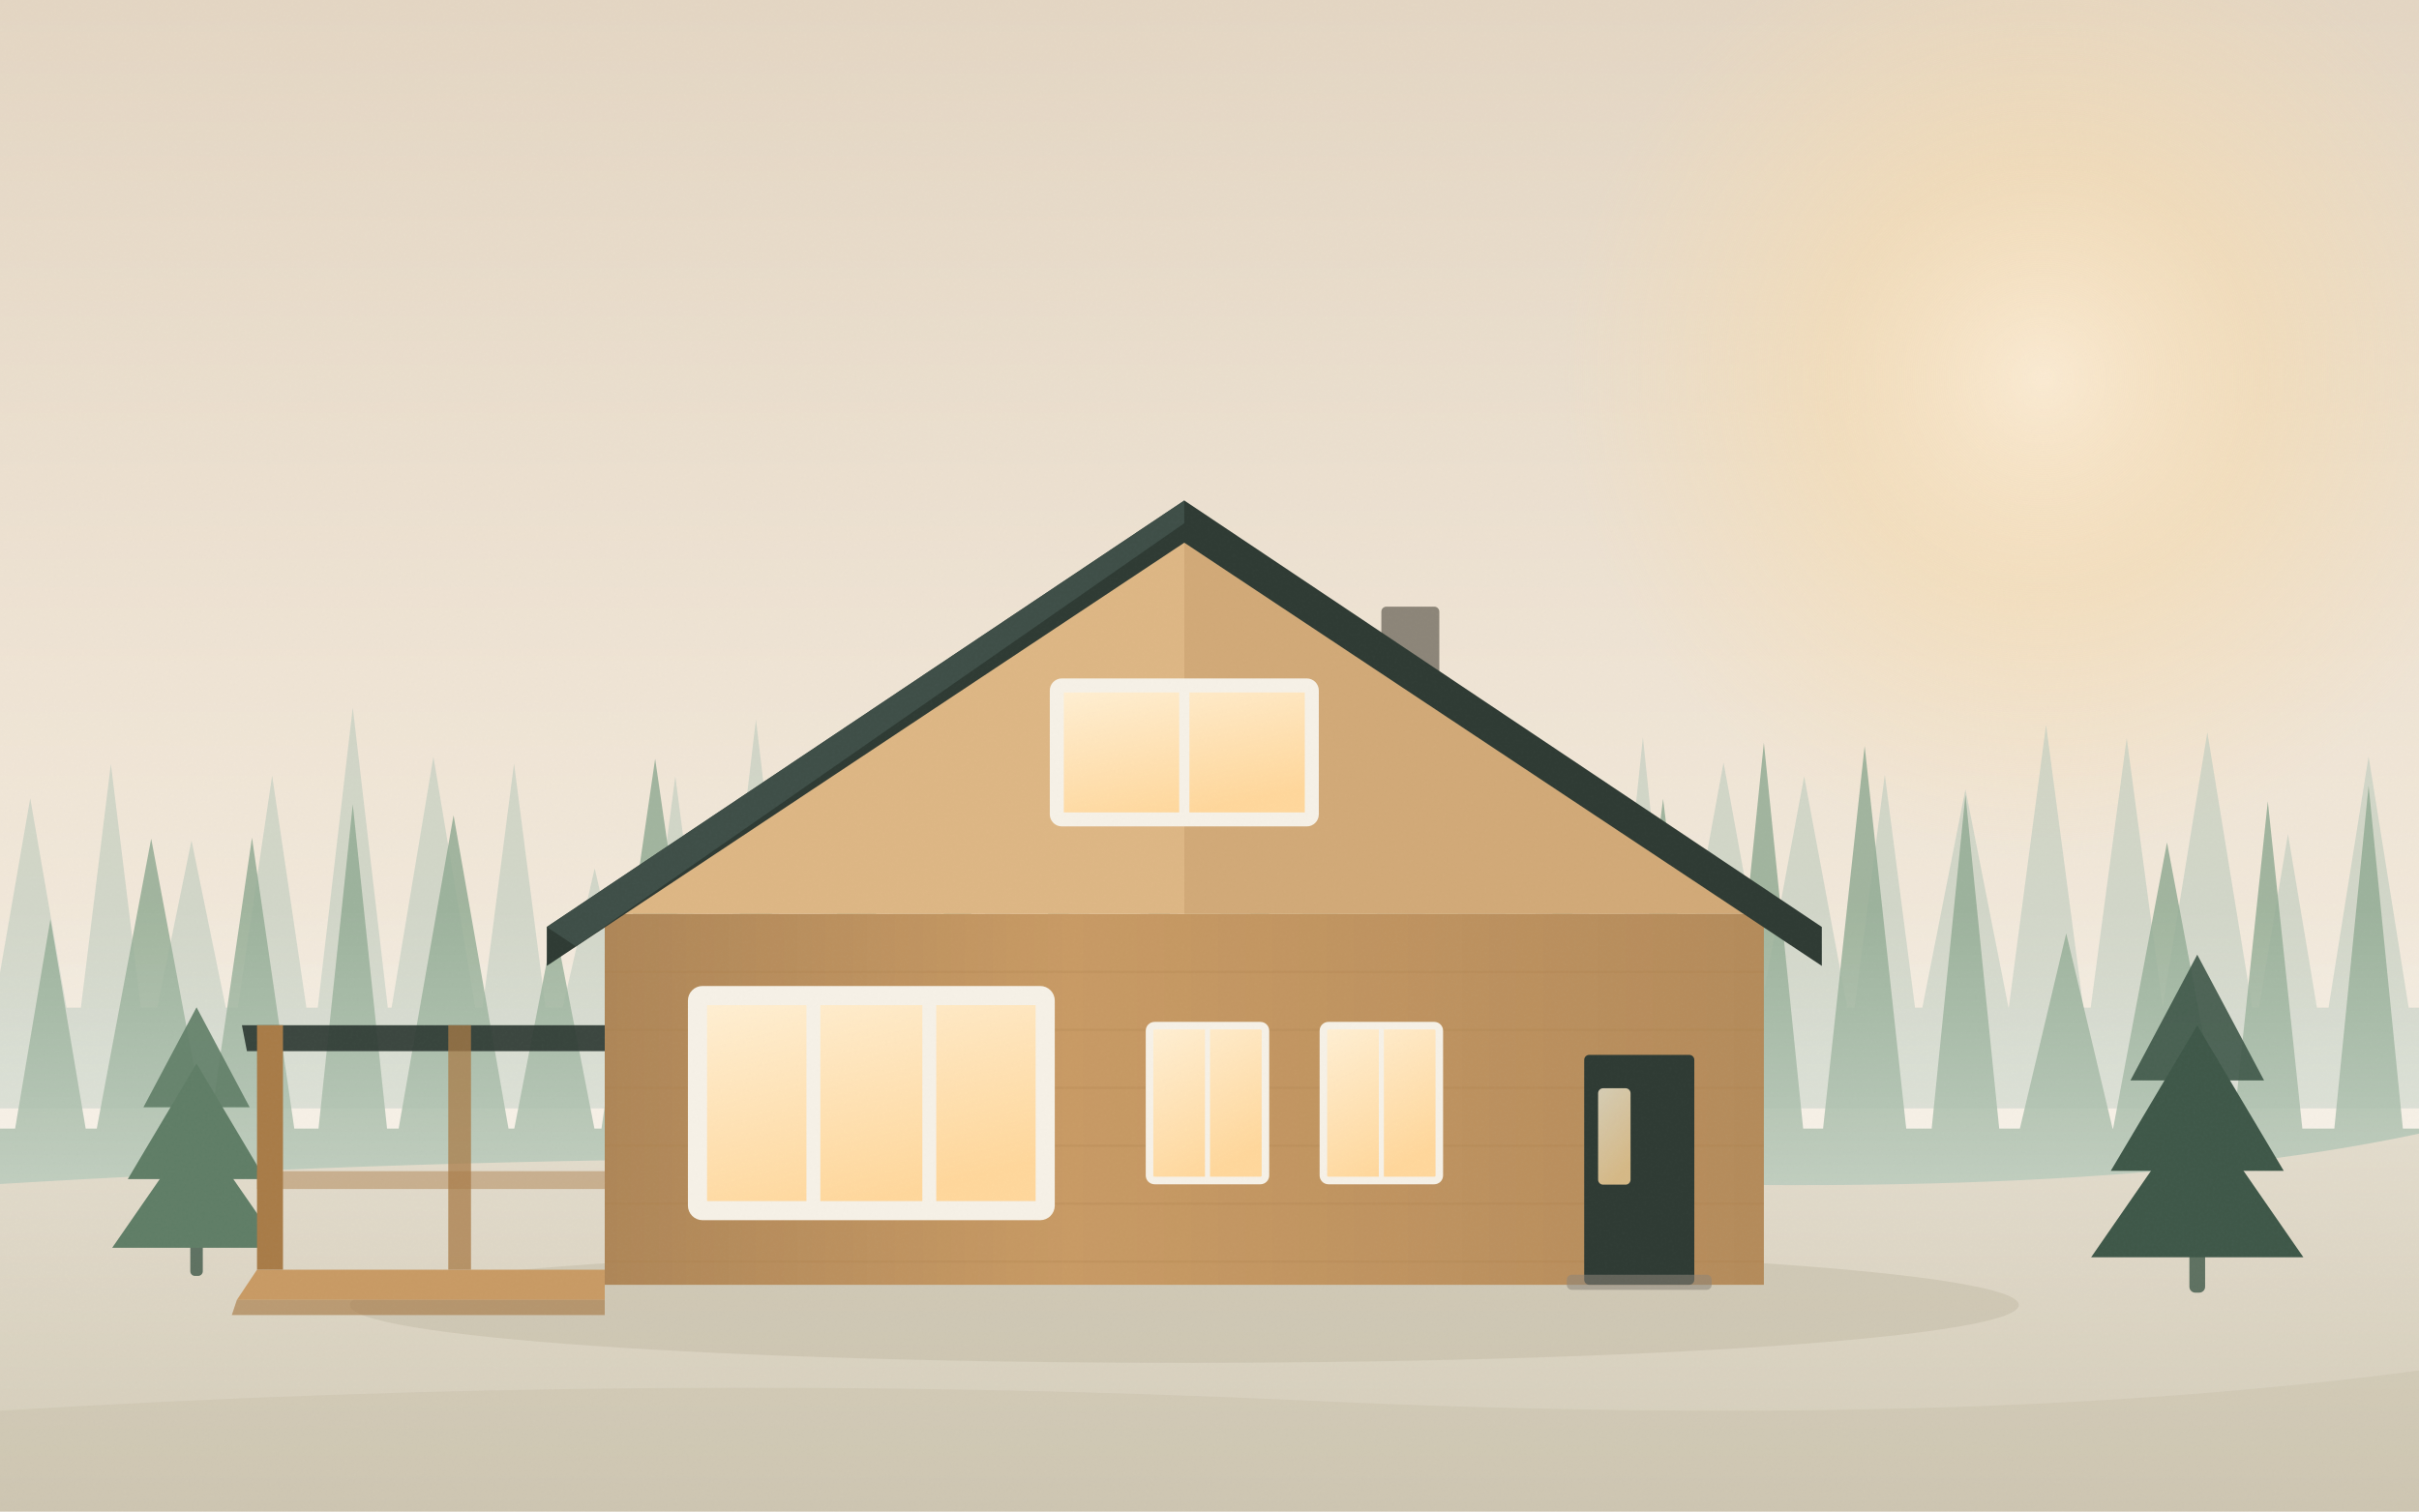
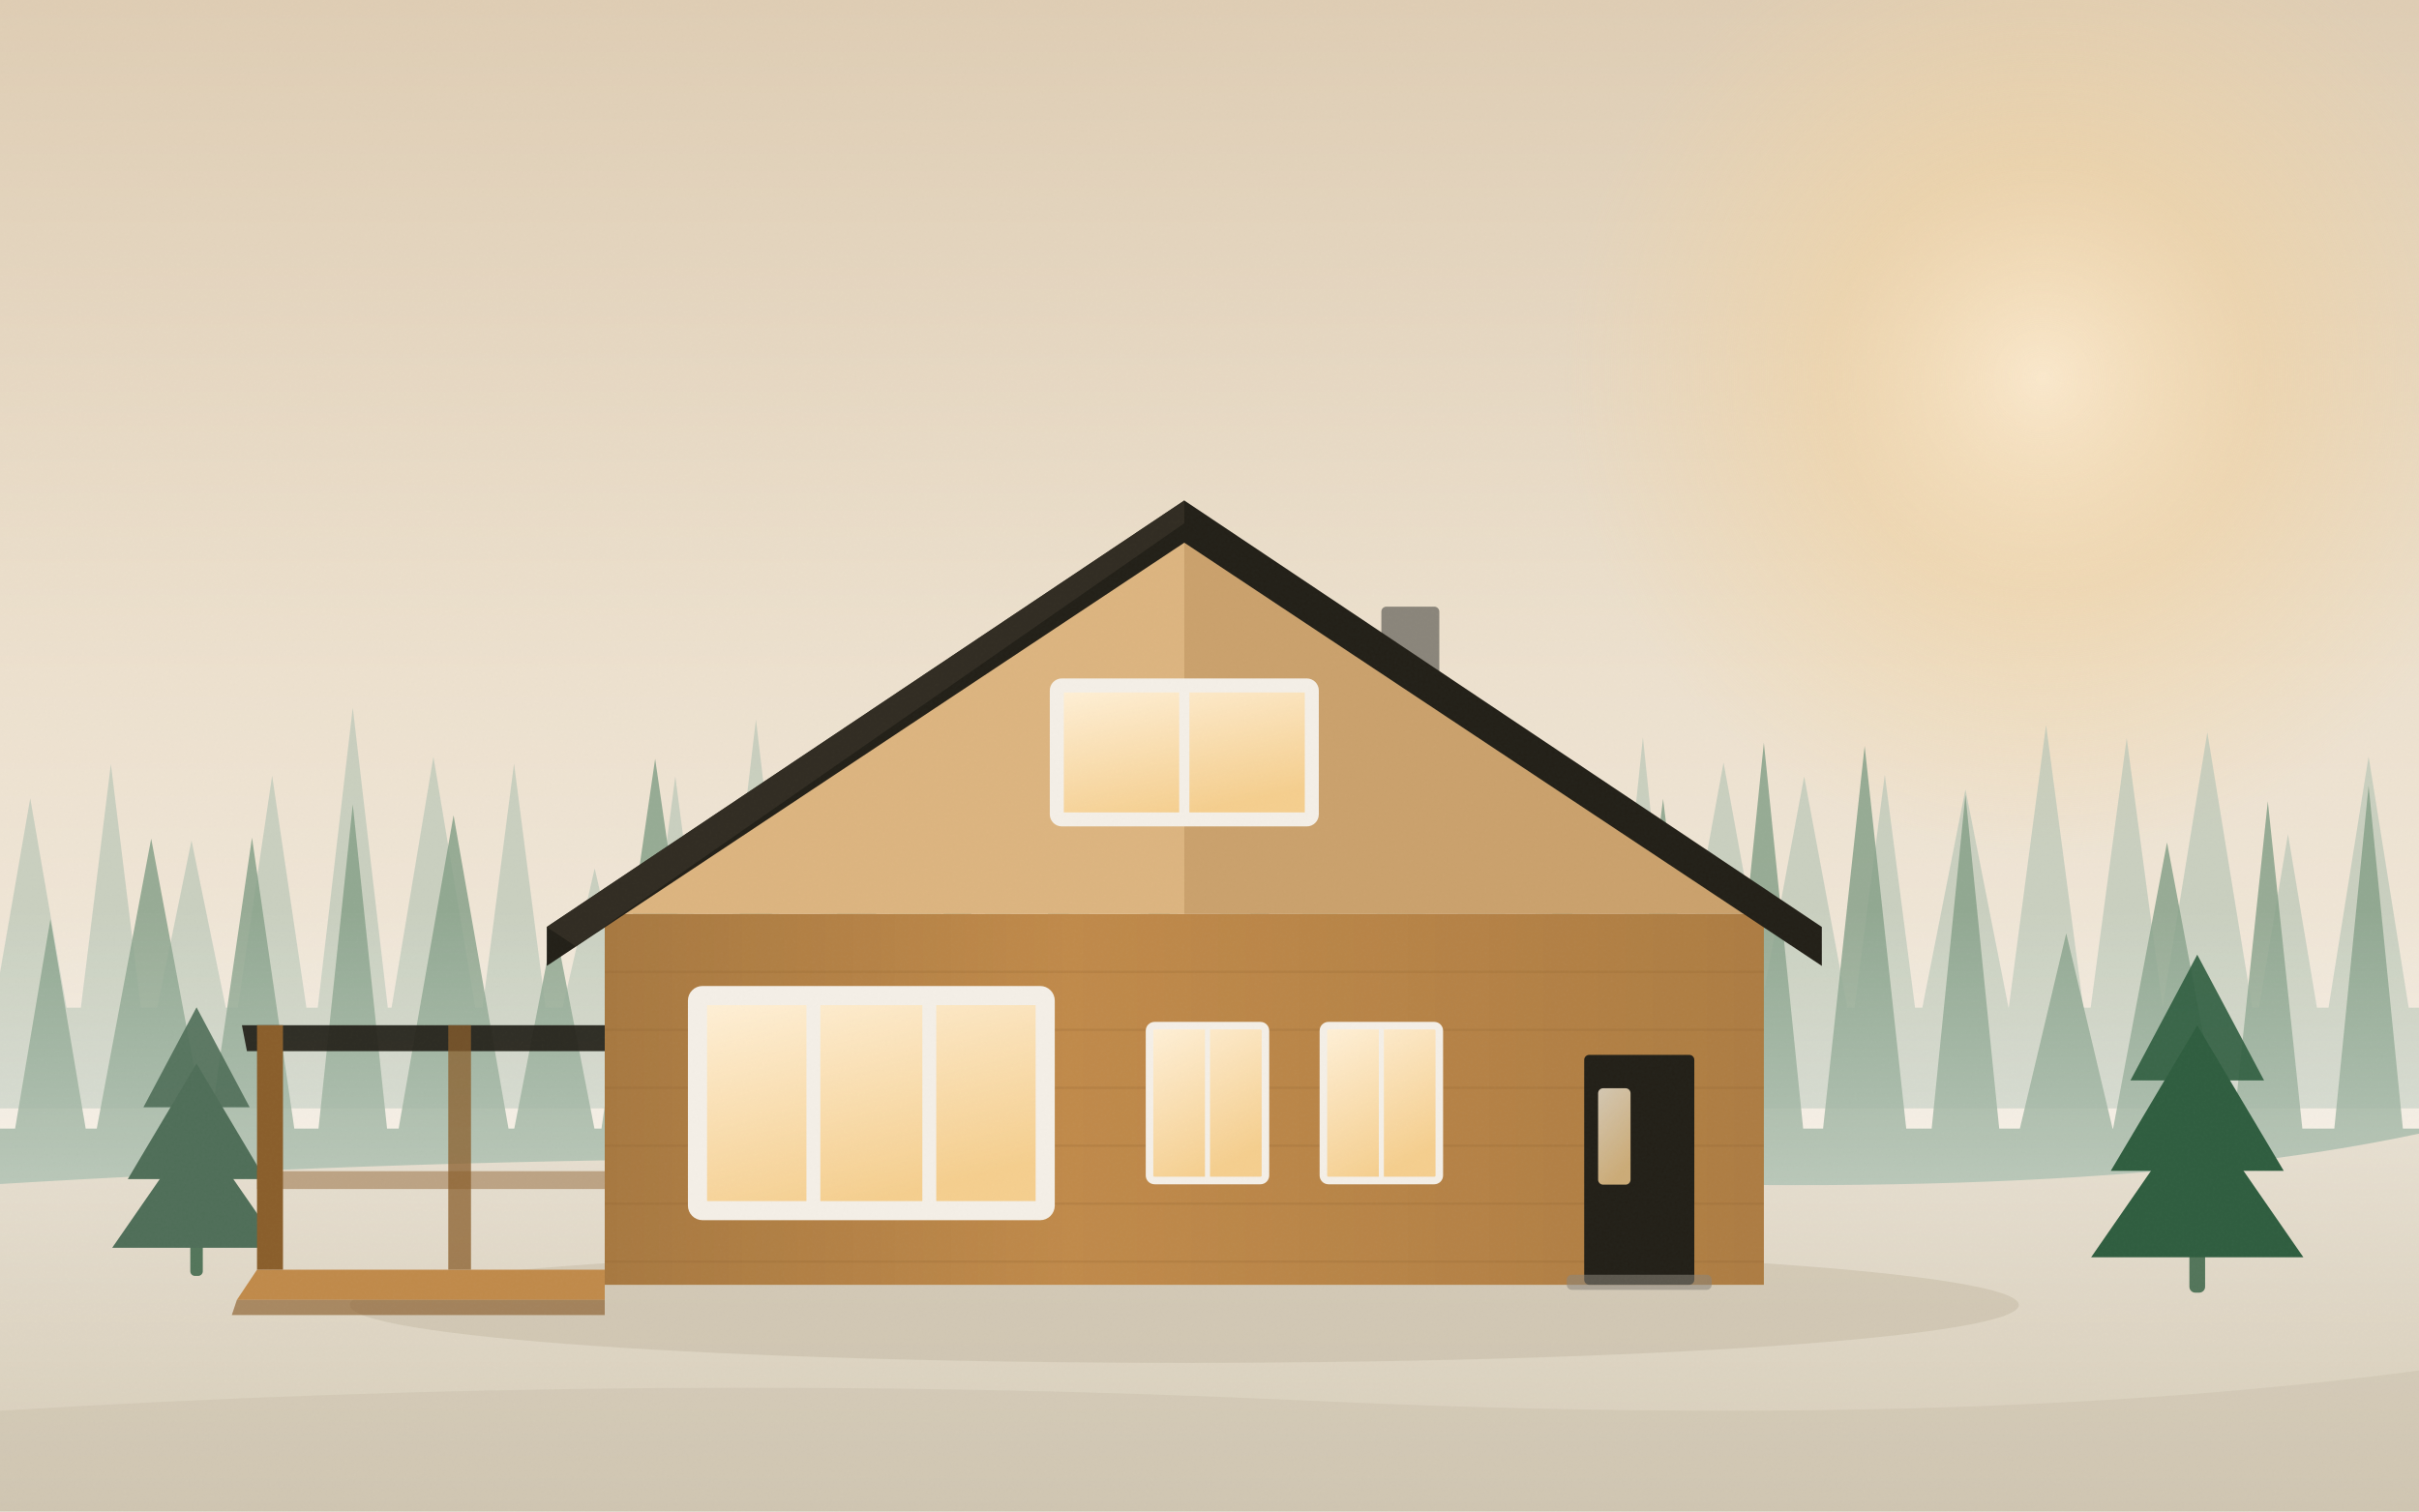
<svg xmlns="http://www.w3.org/2000/svg" viewBox="0 0 960 600" role="img" aria-label="Каркасный дом КД-54, 8×9 м, 106 м²">
  <defs>
    <linearGradient id="sky" x1="0" y1="0" x2="0" y2="1">
-       <stop offset="0" stop-color="#E4D6C3" />
-       <stop offset=".45" stop-color="#EFE4D4" />
-       <stop offset="1" stop-color="#F6F1E7" />
+       <stop offset="0" stop-color="#DFCDB4" />
+       <stop offset=".45" stop-color="#EDE1CE" />
+       <stop offset="1" stop-color="#F4EFE7" />
    </linearGradient>
    <radialGradient id="sunGlow" cx=".5" cy=".5" r=".5">
-       <stop offset="0" stop-color="#FBEBD2" stop-opacity=".95" />
-       <stop offset=".45" stop-color="#F7DCB0" stop-opacity=".55" />
-       <stop offset="1" stop-color="#F7DCB0" stop-opacity="0" />
+       <stop offset="0" stop-color="#FBE9CC" stop-opacity=".95" />
+       <stop offset=".45" stop-color="#F2D3A2" stop-opacity=".55" />
+       <stop offset="1" stop-color="#F2D3A2" stop-opacity="0" />
    </radialGradient>
    <linearGradient id="glassGrad" x1="0" y1="0" x2=".4" y2="1">
-       <stop offset="0" stop-color="#FFF0D4" />
-       <stop offset="1" stop-color="#FFD79B" />
+       <stop offset="0" stop-color="#FFF1D8" />
+       <stop offset="1" stop-color="#F5CE8E" />
    </linearGradient>
    <linearGradient id="wallShade" x1="0" y1="0" x2="1" y2="0">
      <stop offset="0" stop-color="#000" stop-opacity=".13" />
      <stop offset=".4" stop-color="#000" stop-opacity="0" />
      <stop offset="1" stop-color="#000" stop-opacity=".10" />
    </linearGradient>
    <linearGradient id="mist" x1="0" y1="0" x2="0" y2="1">
      <stop offset="0" stop-color="#fff" stop-opacity="0" />
      <stop offset="1" stop-color="#fff" stop-opacity=".55" />
    </linearGradient>
    <linearGradient id="groundGrad" x1="0" y1="0" x2="0" y2="1">
-       <stop offset="0" stop-color="#E3DCCC" />
-       <stop offset="1" stop-color="#D3CBB8" />
+       <stop offset="0" stop-color="#E7DFD0" />
+       <stop offset="1" stop-color="#D6CCB8" />
    </linearGradient>
    <filter id="grain">
      <feTurbulence type="fractalNoise" baseFrequency=".9" numOctaves="2" stitchTiles="stitch" />
      <feColorMatrix type="saturate" values="0" />
      <feComponentTransfer>
        <feFuncA type="linear" slope=".055" />
      </feComponentTransfer>
    </filter>
    <filter id="soft">
      <feGaussianBlur stdDeviation="6" />
    </filter>
  </defs>
  <rect width="960" height="600" fill="url(#sky)" />
  <circle cx="810.514" cy="150" r="190" fill="url(#sunGlow)" />
-   <path d="M-20 440 L-31.6 400.0 L-20.0 309.8 L-8.4 400.0 L-2.4 400.0 L12.0 316.9 L26.4 400.0 L32.1 400.0 L44.0 303.3 L55.9 400.0 L62.4 400.0 L76.0 333.6 L89.6 400.0 L94.4 400.0 L108.0 307.9 L121.6 400.0 L126.1 400.0 L140.0 280.9 L153.9 400.0 L155.4 400.0 L172.0 300.4 L188.6 400.0 L191.5 400.0 L204.0 303.1 L216.5 400.0 L223.3 400.0 L236.0 344.7 L248.7 400.0 L256.0 400.0 L268.0 308.2 L280.0 400.0 L286.5 400.0 L300.0 285.6 L313.5 400.0 L322.1 400.0 L332.0 296.4 L341.9 400.0 L349.1 400.0 L364.0 298.2 L378.9 400.0 L383.5 400.0 L396.0 337.5 L408.5 400.0 L417.4 400.0 L428.0 338.2 L438.6 400.0 L446.5 400.0 L460.0 318.6 L473.5 400.0 L479.2 400.0 L492.0 309.3 L504.8 400.0 L511.4 400.0 L524.0 316.0 L536.6 400.0 L538.8 400.0 L556.0 314.4 L573.2 400.0 L573.8 400.0 L588.0 290.1 L602.2 400.0 L603.2 400.0 L620.0 298.9 L636.8 400.0 L640.8 400.0 L652.0 292.7 L663.2 400.0 L666.2 400.0 L684.0 302.7 L701.8 400.0 L698.9 400.0 L716.0 308.2 L733.1 400.0 L736.0 400.0 L748.0 307.5 L760.0 400.0 L762.9 400.0 L780.0 313.3 L797.1 400.0 L797.2 400.0 L812.0 287.7 L826.8 400.0 L829.7 400.0 L844.0 293.0 L858.3 400.0 L858.2 400.0 L876.0 290.7 L893.8 400.0 L896.5 400.0 L908.0 331.1 L919.5 400.0 L924.1 400.0 L940.0 300.3 L955.9 400.0 L961.2 400.0 L972.0 318.9 L982.8 400.0 L1000 440 Z" fill="#C3CEC0" opacity="0.7" />
-   <path d="M-20 488 L-37.8 448.0 L-20.0 301.9 L-2.2 448.0 L6.0 448.0 L20.0 364.9 L34.0 448.0 L38.4 448.0 L60.0 332.9 L81.6 448.0 L83.2 448.0 L100.0 332.5 L116.8 448.0 L126.4 448.0 L140.0 319.3 L153.6 448.0 L158.2 448.0 L180.0 323.6 L201.8 448.0 L204.1 448.0 L220.0 366.4 L235.9 448.0 L238.7 448.0 L260.0 301.2 L281.3 448.0 L282.2 448.0 L300.0 314.8 L317.8 448.0 L320.1 448.0 L340.0 308.4 L359.9 448.0 L359.4 448.0 L380.0 331.5 L400.6 448.0 L405.7 448.0 L420.0 328.3 L434.3 448.0 L444.1 448.0 L460.0 332.5 L475.9 448.0 L481.5 448.0 L500.0 341.9 L518.5 448.0 L521.0 448.0 L540.0 371.4 L559.0 448.0 L558.7 448.0 L580.0 372.2 L601.3 448.0 L606.1 448.0 L620.0 328.2 L633.9 448.0 L643.8 448.0 L660.0 317.1 L676.2 448.0 L684.4 448.0 L700.0 294.8 L715.6 448.0 L723.5 448.0 L740.0 296.1 L756.5 448.0 L766.6 448.0 L780.0 315.5 L793.4 448.0 L801.6 448.0 L820.0 370.5 L838.4 448.0 L838.6 448.0 L860.0 334.4 L881.4 448.0 L886.3 448.0 L900.0 318.1 L913.7 448.0 L926.4 448.0 L940.0 311.9 L953.6 448.0 L961.1 448.0 L980.0 295.5 L998.9 448.0 L1000 488 Z" fill="#93AB94" opacity="0.85" />
+   <path d="M-20 440 L-31.6 400.0 L-20.0 309.8 L-8.4 400.0 L-2.4 400.0 L12.0 316.9 L26.4 400.0 L32.1 400.0 L44.0 303.3 L55.9 400.0 L62.4 400.0 L76.0 333.6 L89.6 400.0 L94.4 400.0 L108.0 307.9 L121.6 400.0 L126.1 400.0 L140.0 280.9 L153.9 400.0 L155.4 400.0 L172.0 300.4 L188.6 400.0 L191.5 400.0 L204.0 303.1 L216.5 400.0 L223.3 400.0 L236.0 344.7 L248.7 400.0 L256.0 400.0 L268.0 308.2 L280.0 400.0 L286.5 400.0 L300.0 285.6 L313.5 400.0 L322.1 400.0 L332.0 296.4 L341.9 400.0 L349.1 400.0 L364.0 298.2 L378.9 400.0 L383.5 400.0 L396.0 337.5 L408.5 400.0 L417.4 400.0 L428.0 338.2 L438.6 400.0 L446.5 400.0 L460.0 318.6 L473.5 400.0 L479.2 400.0 L492.0 309.3 L504.8 400.0 L511.4 400.0 L524.0 316.0 L536.6 400.0 L538.8 400.0 L556.0 314.4 L573.2 400.0 L573.8 400.0 L588.0 290.1 L602.2 400.0 L603.2 400.0 L620.0 298.9 L636.8 400.0 L640.8 400.0 L652.0 292.7 L663.2 400.0 L666.2 400.0 L684.0 302.7 L701.8 400.0 L698.9 400.0 L716.0 308.2 L733.1 400.0 L736.0 400.0 L748.0 307.5 L760.0 400.0 L762.9 400.0 L780.0 313.3 L797.1 400.0 L797.2 400.0 L812.0 287.7 L826.8 400.0 L829.7 400.0 L844.0 293.0 L858.3 400.0 L858.2 400.0 L876.0 290.7 L893.8 400.0 L896.5 400.0 L908.0 331.1 L919.5 400.0 L924.1 400.0 L940.0 300.3 L955.9 400.0 L961.2 400.0 L972.0 318.9 L982.8 400.0 L1000 440 Z" fill="#B9C6B7" opacity="0.7" />
+   <path d="M-20 488 L-37.8 448.0 L-20.0 301.9 L-2.2 448.0 L6.0 448.0 L20.0 364.9 L34.0 448.0 L38.4 448.0 L60.0 332.9 L81.6 448.0 L83.2 448.0 L100.0 332.5 L116.8 448.0 L126.4 448.0 L140.0 319.3 L153.6 448.0 L158.2 448.0 L180.0 323.6 L201.8 448.0 L204.1 448.0 L220.0 366.4 L235.9 448.0 L238.7 448.0 L260.0 301.2 L281.3 448.0 L282.2 448.0 L300.0 314.8 L317.8 448.0 L320.1 448.0 L340.0 308.4 L359.9 448.0 L359.4 448.0 L380.0 331.5 L400.6 448.0 L405.7 448.0 L420.0 328.3 L434.3 448.0 L444.1 448.0 L460.0 332.5 L475.9 448.0 L481.5 448.0 L500.0 341.9 L518.5 448.0 L521.0 448.0 L540.0 371.4 L559.0 448.0 L558.7 448.0 L580.0 372.2 L601.3 448.0 L606.1 448.0 L620.0 328.2 L633.9 448.0 L643.8 448.0 L660.0 317.1 L676.2 448.0 L684.4 448.0 L700.0 294.8 L715.6 448.0 L723.5 448.0 L740.0 296.1 L756.5 448.0 L766.6 448.0 L780.0 315.5 L793.4 448.0 L801.6 448.0 L820.0 370.5 L838.4 448.0 L838.6 448.0 L860.0 334.4 L881.4 448.0 L886.3 448.0 L900.0 318.1 L913.7 448.0 L926.4 448.0 L940.0 311.9 L953.6 448.0 L961.1 448.0 L980.0 295.5 L998.9 448.0 L1000 488 Z" fill="#87A189" opacity="0.85" />
  <rect x="0" y="360" width="960" height="130" fill="url(#mist)" opacity=".7" />
  <path d="M0 470 Q300 452 560 466 T960 450 V600 H0 Z" fill="url(#groundGrad)" />
  <g transform="translate(78 504) scale(0.62)">
-     <rect x="-4" y="-24" width="8" height="28" rx="3" fill="#3E5748" opacity=".8" />
-     <path d="M0 -168 L34 -104 H-34 Z" fill="#5F7D66" opacity=".9" />
-     <path d="M0 -132 L44 -58 H-44 Z" fill="#5F7D66" />
-     <path d="M0 -92 L54 -14 H-54 Z" fill="#5F7D66" />
+     <rect x="-4" y="-24" width="8" height="28" rx="3" fill="#2F5D3F" opacity=".8" />
+     <path d="M0 -168 L34 -104 H-34 Z" fill="#4F6E58" opacity=".9" />
+     <path d="M0 -132 L44 -58 H-44 Z" fill="#4F6E58" />
+     <path d="M0 -92 L54 -14 H-54 Z" fill="#4F6E58" />
  </g>
  <g>
-     <ellipse cx="470" cy="518" rx="331.2" ry="23" fill="#BFB7A2" opacity=".45" />
+     <ellipse cx="470" cy="518" rx="331.2" ry="23" fill="#C0B6A0" opacity=".45" />
    <g>
-       <path d="M102 504 H240 V516 H94 Z" fill="#C89A64" />
-       <path d="M94 516 H240 v6 H92 Z" fill="#A87B47" opacity=".65" />
-       <path d="M96 406.96 H240 v10.304 H98 Z" fill="#2E3A33" opacity=".92" />
-       <rect x="102" y="406.96" width="10.304" height="97.04" fill="#A87B47" />
-       <rect x="177.9" y="406.96" width="9.016" height="97.04" fill="#A87B47" opacity=".75" />
-       <rect x="102" y="464.9" width="138" height="7.084" fill="#A87B47" opacity=".45" />
+       <path d="M102 504 H240 V516 H94 Z" fill="#C08A4A" />
+       <path d="M94 516 H240 v6 H92 Z" fill="#8A5E2B" opacity=".65" />
+       <path d="M96 406.96 H240 v10.304 H98 Z" fill="#221F17" opacity=".92" />
+       <rect x="102" y="406.96" width="10.304" height="97.04" fill="#8A5E2B" />
+       <rect x="177.9" y="406.96" width="9.016" height="97.04" fill="#8A5E2B" opacity=".75" />
+       <rect x="102" y="464.9" width="138" height="7.084" fill="#8A5E2B" opacity=".45" />
    </g>
-     <rect x="548.2" y="240.808" width="23" height="96.968" rx="2" fill="#8C8578" />
-     <rect x="240" y="362.8" width="460" height="147.2" fill="#C89A64" />
-     <polygon points="240,362.8 470,206.4 700,362.8" fill="#DDB684" />
-     <polygon points="470,206.4 700,362.8 470,362.8" fill="#A87B47" opacity=".22" />
+     <rect x="548.2" y="240.808" width="23" height="96.968" rx="2" fill="#8A857A" />
+     <rect x="240" y="362.8" width="460" height="147.2" fill="#C08A4A" />
+     <polygon points="240,362.8 470,206.4 700,362.8" fill="#DCB47F" />
+     <polygon points="470,206.4 700,362.8 470,362.8" fill="#8A5E2B" opacity=".22" />
    <rect x="240" y="362.8" width="460" height="147.2" fill="url(#wallShade)" />
-     <line x1="240" y1="385.8" x2="700" y2="385.8" stroke="#A87B47" stroke-width=".9" opacity=".2" />
-     <line x1="240" y1="408.8" x2="700" y2="408.8" stroke="#A87B47" stroke-width=".9" opacity=".2" />
-     <line x1="240" y1="431.8" x2="700" y2="431.8" stroke="#A87B47" stroke-width=".9" opacity=".2" />
-     <line x1="240" y1="454.8" x2="700" y2="454.8" stroke="#A87B47" stroke-width=".9" opacity=".2" />
-     <line x1="240" y1="477.8" x2="700" y2="477.8" stroke="#A87B47" stroke-width=".9" opacity=".2" />
-     <line x1="240" y1="500.8" x2="700" y2="500.8" stroke="#A87B47" stroke-width=".9" opacity=".2" />
-     <path d="M217 367.952 L470 198.672 L723 367.952 L723 383.408 L470 215.416 L217 383.408 Z" fill="#2E3A33" />
-     <path d="M217 367.952 L470 198.672 L470 207.688 L228.5 375.68  Z" fill="#3F5049" opacity=".9" />
+     <line x1="240" y1="385.8" x2="700" y2="385.8" stroke="#8A5E2B" stroke-width=".9" opacity=".2" />
+     <line x1="240" y1="408.8" x2="700" y2="408.8" stroke="#8A5E2B" stroke-width=".9" opacity=".2" />
+     <line x1="240" y1="431.8" x2="700" y2="431.8" stroke="#8A5E2B" stroke-width=".9" opacity=".2" />
+     <line x1="240" y1="454.8" x2="700" y2="454.8" stroke="#8A5E2B" stroke-width=".9" opacity=".2" />
+     <line x1="240" y1="477.8" x2="700" y2="477.8" stroke="#8A5E2B" stroke-width=".9" opacity=".2" />
+     <line x1="240" y1="500.8" x2="700" y2="500.8" stroke="#8A5E2B" stroke-width=".9" opacity=".2" />
+     <path d="M217 367.952 L470 198.672 L723 367.952 L723 383.408 L470 215.416 L217 383.408 Z" fill="#221F17" />
+     <path d="M217 367.952 L470 198.672 L470 207.688 L228.5 375.68  Z" fill="#332E23" opacity=".9" />
    <g>
      <rect x="419.4" y="272.088" width="101.2" height="53.176" rx="2" fill="url(#glassGrad)" />
-       <line x1="470" y1="272.088" x2="470" y2="325.264" stroke="#F6F1E7" stroke-width="4.048" />
-       <rect x="419.4" y="272.088" width="101.2" height="53.176" rx="2" fill="none" stroke="#F6F1E7" stroke-width="5.566" />
+       <line x1="470" y1="272.088" x2="470" y2="325.264" stroke="#F4EFE7" stroke-width="4.048" />
+       <rect x="419.4" y="272.088" width="101.2" height="53.176" rx="2" fill="none" stroke="#F4EFE7" stroke-width="5.566" />
    </g>
    <g>
      <rect x="276.8" y="395.184" width="138" height="85.376" rx="2" fill="url(#glassGrad)" />
-       <line x1="322.8" y1="395.184" x2="322.8" y2="480.56" stroke="#F6F1E7" stroke-width="5.52" />
-       <line x1="368.8" y1="395.184" x2="368.8" y2="480.56" stroke="#F6F1E7" stroke-width="5.52" />
-       <rect x="276.8" y="395.184" width="138" height="85.376" rx="2" fill="none" stroke="#F6F1E7" stroke-width="7.59" />
+       <line x1="322.8" y1="395.184" x2="322.8" y2="480.56" stroke="#F4EFE7" stroke-width="5.52" />
+       <line x1="368.8" y1="395.184" x2="368.8" y2="480.56" stroke="#F4EFE7" stroke-width="5.52" />
+       <rect x="276.8" y="395.184" width="138" height="85.376" rx="2" fill="none" stroke="#F4EFE7" stroke-width="7.59" />
    </g>
    <g>
      <rect x="456.2" y="407.137" width="46" height="61.471" rx="2" fill="url(#glassGrad)" />
-       <line x1="479.2" y1="407.137" x2="479.2" y2="468.607" stroke="#F6F1E7" stroke-width="2" />
-       <rect x="456.2" y="407.137" width="46" height="61.471" rx="2" fill="none" stroke="#F6F1E7" stroke-width="3" />
+       <line x1="479.2" y1="407.137" x2="479.2" y2="468.607" stroke="#F4EFE7" stroke-width="2" />
+       <rect x="456.2" y="407.137" width="46" height="61.471" rx="2" fill="none" stroke="#F4EFE7" stroke-width="3" />
    </g>
    <g>
      <rect x="525.2" y="407.137" width="46" height="61.471" rx="2" fill="url(#glassGrad)" />
-       <line x1="548.2" y1="407.137" x2="548.2" y2="468.607" stroke="#F6F1E7" stroke-width="2" />
-       <rect x="525.2" y="407.137" width="46" height="61.471" rx="2" fill="none" stroke="#F6F1E7" stroke-width="3" />
+       <line x1="548.2" y1="407.137" x2="548.2" y2="468.607" stroke="#F4EFE7" stroke-width="2" />
+       <rect x="525.2" y="407.137" width="46" height="61.471" rx="2" fill="none" stroke="#F4EFE7" stroke-width="3" />
    </g>
    <g>
-       <rect x="628.7" y="418.736" width="43.7" height="91.264" rx="2" fill="#2E3A33" />
+       <rect x="628.7" y="418.736" width="43.7" height="91.264" rx="2" fill="#221F17" />
      <rect x="634.22" y="431.984" width="12.88" height="38.272" rx="2" fill="url(#glassGrad)" opacity=".8" />
-       <rect x="621.8" y="506" width="57.5" height="6" rx="2" fill="#8C8578" opacity=".55" />
+       <rect x="621.8" y="506" width="57.5" height="6" rx="2" fill="#8A857A" opacity=".55" />
    </g>
  </g>
  <g transform="translate(872 510) scale(0.78)">
-     <rect x="-4" y="-24" width="8" height="28" rx="3" fill="#3E5748" opacity=".8" />
-     <path d="M0 -168 L34 -104 H-34 Z" fill="#3E5748" opacity=".9" />
-     <path d="M0 -132 L44 -58 H-44 Z" fill="#3E5748" />
-     <path d="M0 -92 L54 -14 H-54 Z" fill="#3E5748" />
+     <rect x="-4" y="-24" width="8" height="28" rx="3" fill="#2F5D3F" opacity=".8" />
+     <path d="M0 -168 L34 -104 H-34 Z" fill="#2F5D3F" opacity=".9" />
+     <path d="M0 -132 L44 -58 H-44 Z" fill="#2F5D3F" />
+     <path d="M0 -92 L54 -14 H-54 Z" fill="#2F5D3F" />
  </g>
-   <path d="M0 560 Q260 544 520 556 T960 544 V600 H0 Z" fill="#BFB7A2" opacity=".3" />
+   <path d="M0 560 Q260 544 520 556 T960 544 V600 H0 Z" fill="#C0B6A0" opacity=".3" />
  <rect width="960" height="600" filter="url(#grain)" opacity=".45" />
</svg>
